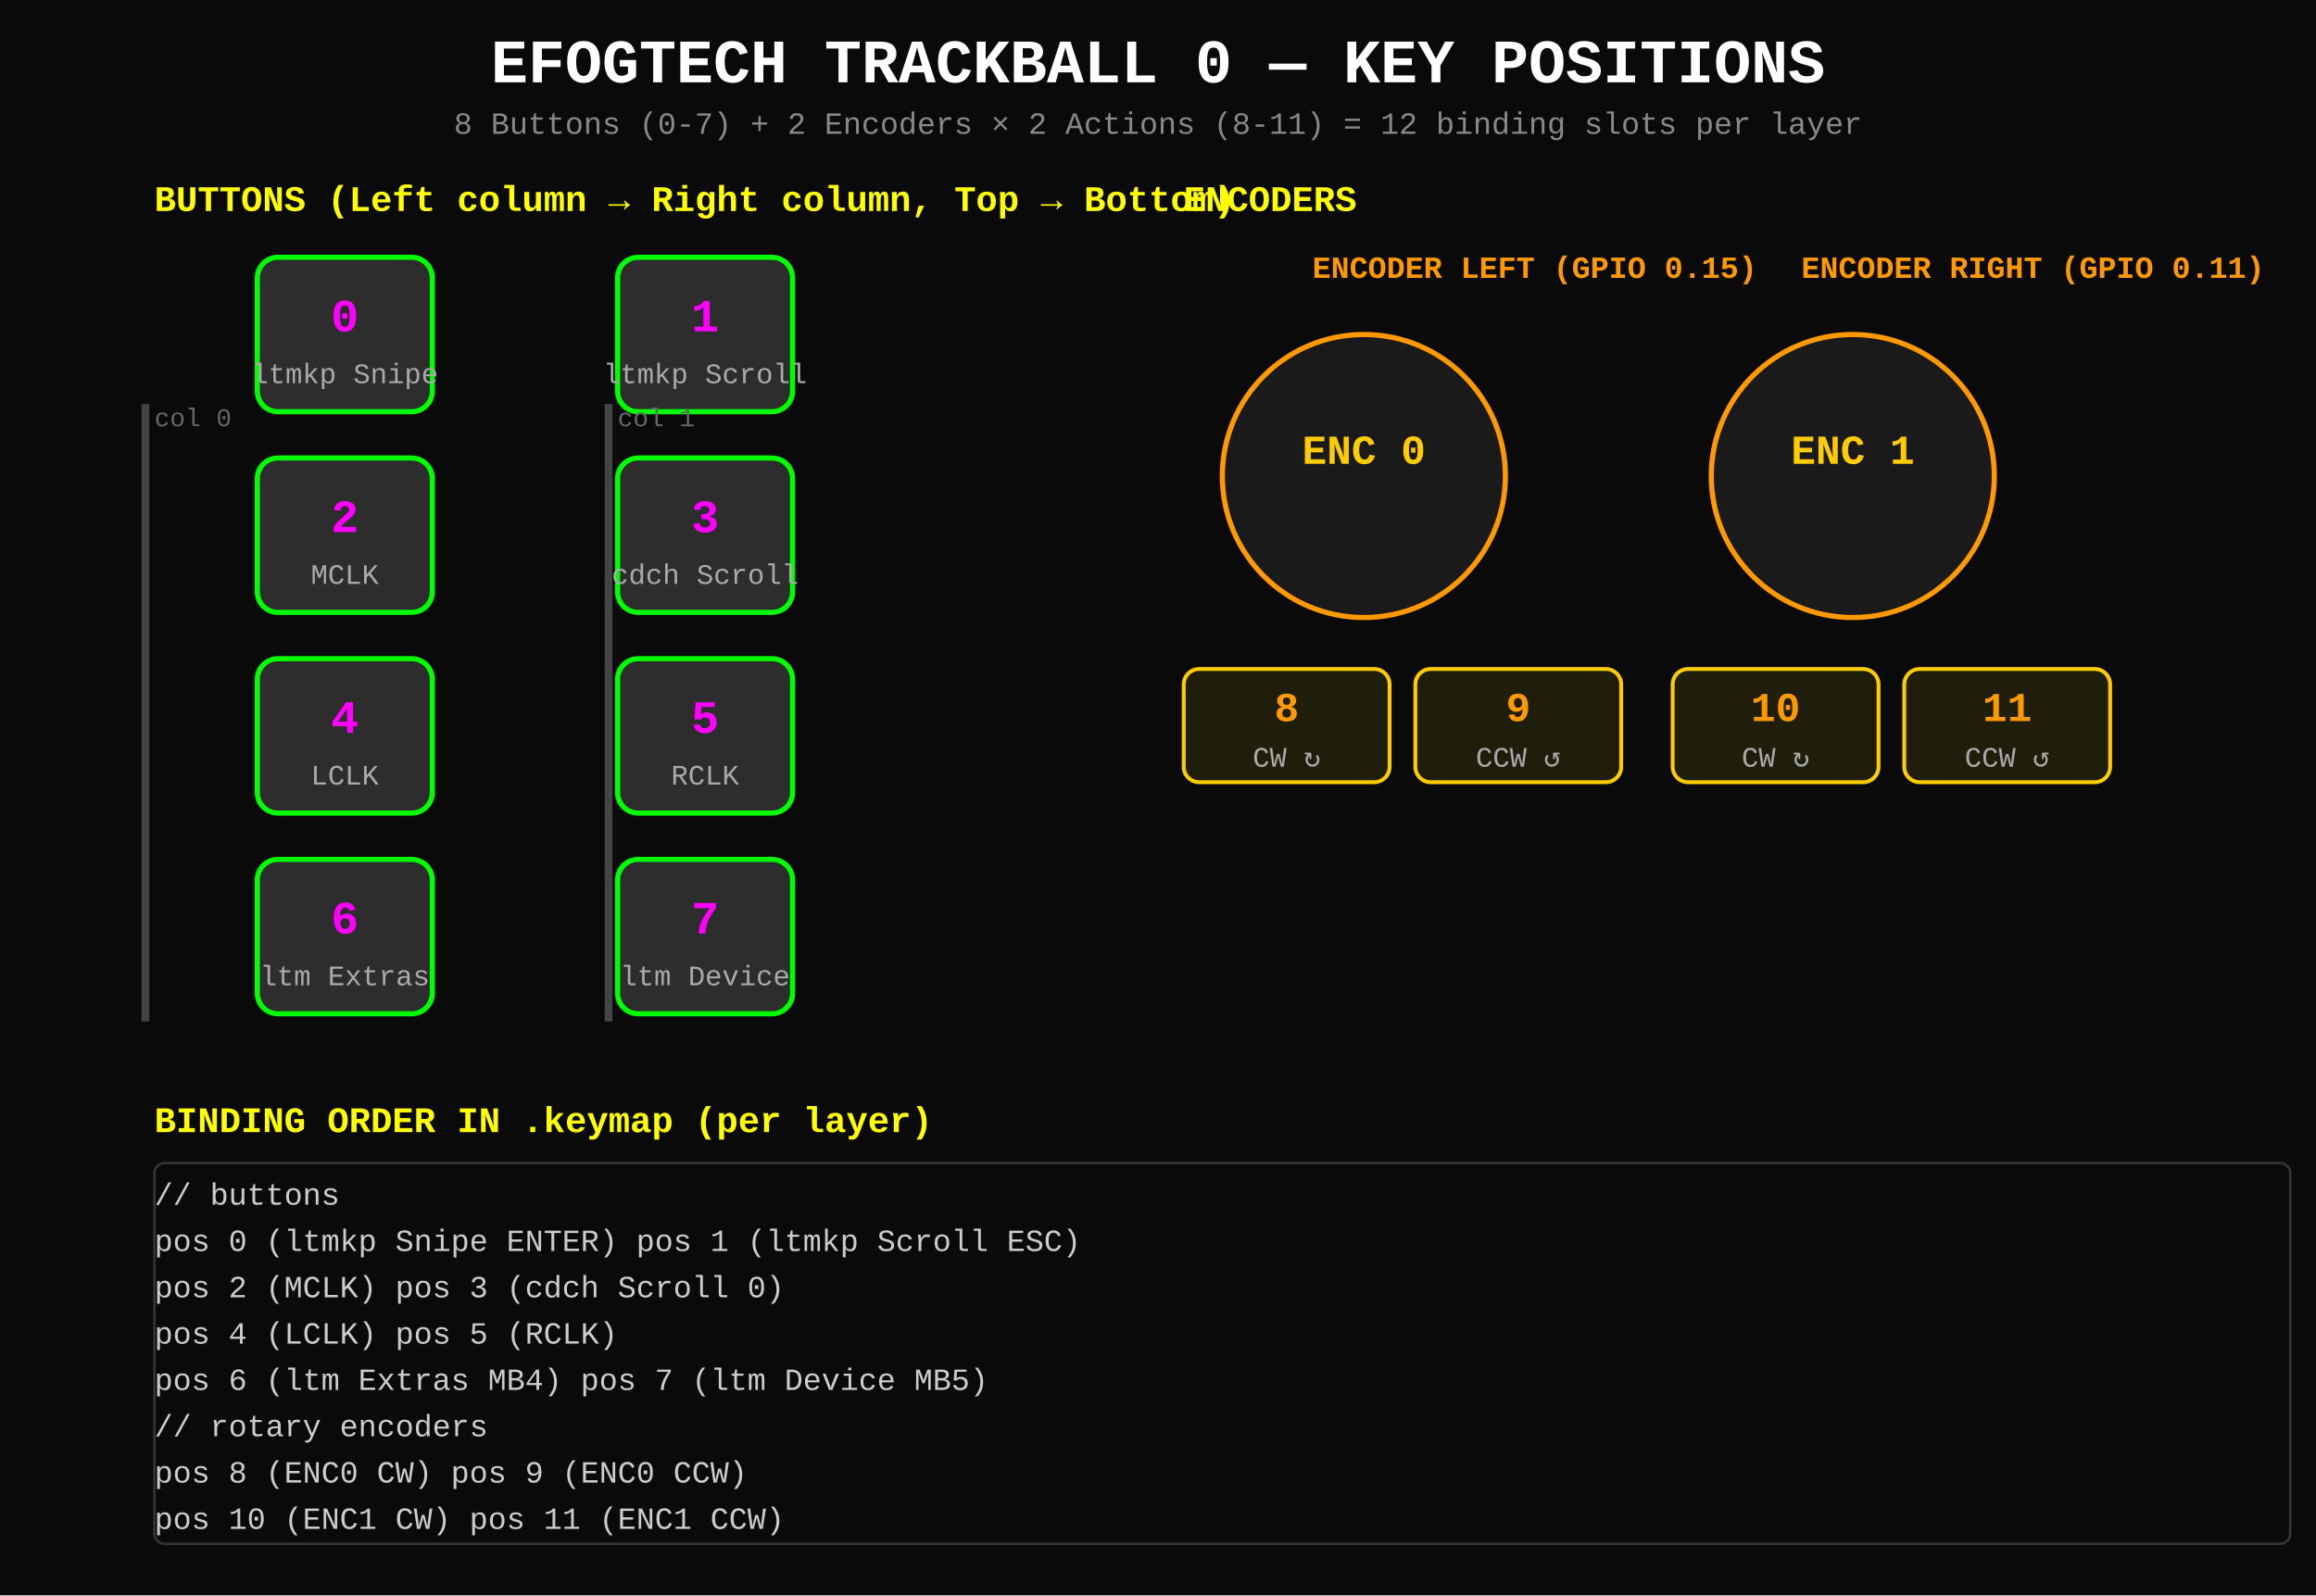
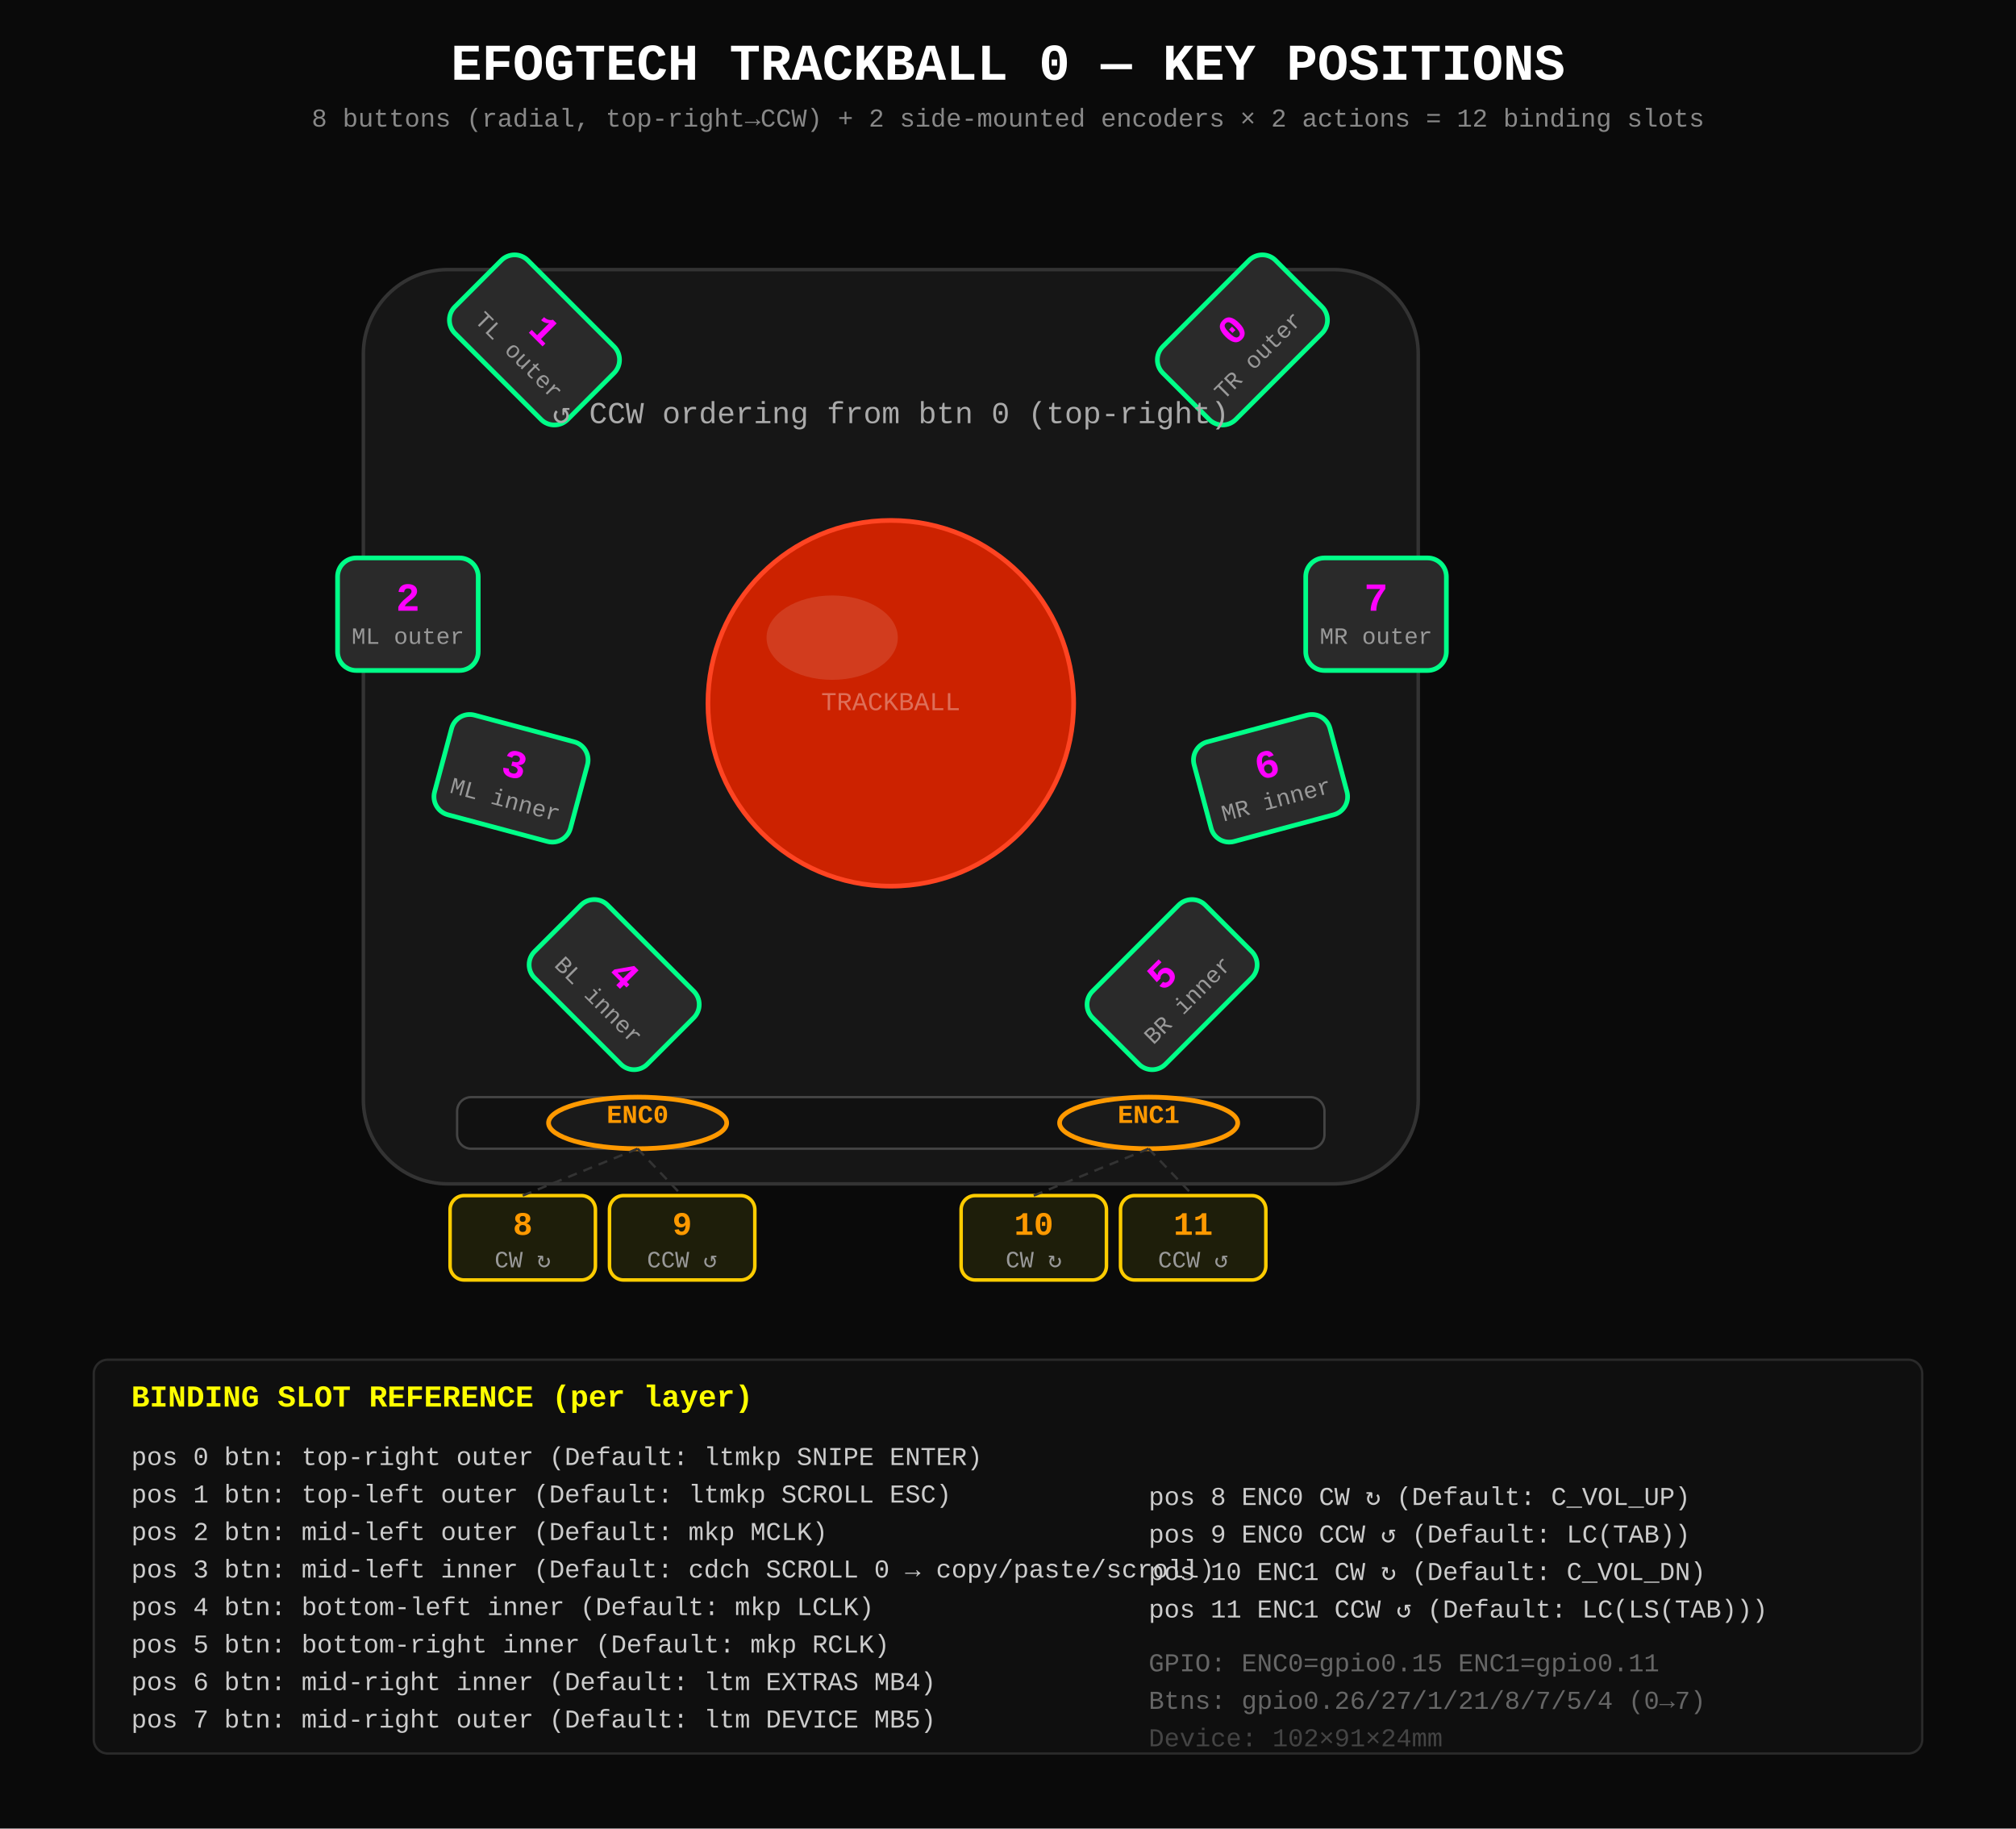
- <svg xmlns="http://www.w3.org/2000/svg" width="900" height="620">
+ <svg xmlns="http://www.w3.org/2000/svg" width="860" height="780">
  <defs>
    <style>
-       .bg { fill: #0a0a0a; }
-       .btn { fill: #2d2d2d; stroke: #00ff00; stroke-width: 2; }
-       .enc-wheel { fill: #1a1a1a; stroke: #ff9900; stroke-width: 2; }
-       .enc-action { fill: #1e1e0a; stroke: #ffcc00; stroke-width: 1.5; }
-       .num-btn { fill: #ff00ff; font-family: 'Courier New', monospace; font-size: 18px; font-weight: bold; text-anchor: middle; dominant-baseline: central; }
-       .num-enc { fill: #ff9900; font-family: 'Courier New', monospace; font-size: 16px; font-weight: bold; text-anchor: middle; dominant-baseline: central; }
-       .label { fill: #aaaaaa; font-family: 'Courier New', monospace; font-size: 11px; text-anchor: middle; dominant-baseline: central; }
-       .title { fill: #ffffff; font-family: 'Courier New', monospace; font-size: 24px; font-weight: bold; text-anchor: middle; }
-       .subtitle { fill: #888888; font-family: 'Courier New', monospace; font-size: 12px; text-anchor: middle; }
-       .section { fill: #ffff00; font-family: 'Courier New', monospace; font-size: 14px; font-weight: bold; }
-       .legend-text { fill: #cccccc; font-family: 'Courier New', monospace; font-size: 12px; dominant-baseline: central; }
-       .arrow { fill: #ffcc00; font-family: 'Courier New', monospace; font-size: 20px; text-anchor: middle; dominant-baseline: central; }
+       .bg        { fill: #0a0a0a; }
+       .chassis   { fill: #161616; stroke: #333; stroke-width: 1.5; }
+       .btn       { fill: #2a2a2a; stroke: #00ff88; stroke-width: 2; }
+       .enc-body  { fill: #1a1a1a; stroke: #ff9900; stroke-width: 2; }
+       .enc-slot  { fill: #1e1e0a; stroke: #ffcc00; stroke-width: 1.5; }
+       .trackball { fill: #cc2200; stroke: #ff4422; stroke-width: 2; }
+       .tb-shine  { fill: rgba(255,255,255,0.12); }
+       .num-btn   { fill: #ff00ff; font-family: 'Courier New', monospace; font-size: 17px; font-weight: bold; text-anchor: middle; dominant-baseline: central; }
+       .num-enc   { fill: #ff9900; font-family: 'Courier New', monospace; font-size: 14px; font-weight: bold; text-anchor: middle; dominant-baseline: central; }
+       .label     { fill: #999; font-family: 'Courier New', monospace; font-size: 10px; text-anchor: middle; dominant-baseline: central; }
+       .label-sm  { fill: #777; font-family: 'Courier New', monospace; font-size: 9px; text-anchor: middle; dominant-baseline: central; }
+       .title     { fill: #fff; font-family: 'Courier New', monospace; font-size: 22px; font-weight: bold; text-anchor: middle; }
+       .subtitle  { fill: #888; font-family: 'Courier New', monospace; font-size: 11px; text-anchor: middle; }
+       .section   { fill: #ffff00; font-family: 'Courier New', monospace; font-size: 13px; font-weight: bold; }
+       .legend    { fill: #ccc; font-family: 'Courier New', monospace; font-size: 11px; dominant-baseline: central; }
+       .enc-label { fill: #ff9900; font-family: 'Courier New', monospace; font-size: 11px; text-anchor: middle; font-weight: bold; }
+       .arrow-ccw { fill: #aaa; font-family: 'Courier New', monospace; font-size: 13px; text-anchor: middle; dominant-baseline: central; }
+       .dim-line  { stroke: #333; stroke-width: 1; stroke-dasharray: 4 3; }
    </style>
  </defs>
-   <rect width="900" height="620" class="bg" />
-   <text x="450" y="32" class="title">EFOGTECH TRACKBALL 0 — KEY POSITIONS</text>
-   <text x="450" y="52" class="subtitle">8 Buttons (0-7) + 2 Encoders × 2 Actions (8-11) = 12 binding slots per layer</text>
-   <text x="60" y="82" class="section">BUTTONS (Left column → Right column, Top → Bottom)</text>
-   <rect x="100" y="100" width="68" height="60" class="btn" rx="8" />
-   <text x="134" y="124" class="num-btn">0</text>
-   <text x="134" y="146" class="label">ltmkp Snipe</text>
-   <rect x="240" y="100" width="68" height="60" class="btn" rx="8" />
-   <text x="274" y="124" class="num-btn">1</text>
-   <text x="274" y="146" class="label">ltmkp Scroll</text>
-   <rect x="100" y="178" width="68" height="60" class="btn" rx="8" />
-   <text x="134" y="202" class="num-btn">2</text>
-   <text x="134" y="224" class="label">MCLK</text>
-   <rect x="240" y="178" width="68" height="60" class="btn" rx="8" />
-   <text x="274" y="202" class="num-btn">3</text>
-   <text x="274" y="224" class="label">cdch Scroll</text>
-   <rect x="100" y="256" width="68" height="60" class="btn" rx="8" />
-   <text x="134" y="280" class="num-btn">4</text>
-   <text x="134" y="302" class="label">LCLK</text>
-   <rect x="240" y="256" width="68" height="60" class="btn" rx="8" />
-   <text x="274" y="280" class="num-btn">5</text>
-   <text x="274" y="302" class="label">RCLK</text>
-   <rect x="100" y="334" width="68" height="60" class="btn" rx="8" />
-   <text x="134" y="358" class="num-btn">6</text>
-   <text x="134" y="380" class="label">ltm Extras</text>
-   <rect x="240" y="334" width="68" height="60" class="btn" rx="8" />
-   <text x="274" y="358" class="num-btn">7</text>
-   <text x="274" y="380" class="label">ltm Device</text>
-   <text x="460" y="82" class="section">ENCODERS</text>
-   <text x="510" y="108" class="section" style="font-size:12px; fill:#ff9900;">ENCODER LEFT (GPIO 0.15)</text>
-   <circle cx="530" cy="185" r="55" class="enc-wheel" />
-   <text x="530" y="176" class="num-enc" style="fill:#ffcc00;">ENC 0</text>
-   <rect x="460" y="260" width="80" height="44" class="enc-action" rx="6" />
-   <text x="500" y="276" class="num-enc">8</text>
-   <text x="500" y="294" class="label">CW ↻</text>
-   <rect x="550" y="260" width="80" height="44" class="enc-action" rx="6" />
-   <text x="590" y="276" class="num-enc">9</text>
-   <text x="590" y="294" class="label">CCW ↺</text>
-   <text x="700" y="108" class="section" style="font-size:12px; fill:#ff9900;">ENCODER RIGHT (GPIO 0.11)</text>
-   <circle cx="720" cy="185" r="55" class="enc-wheel" />
-   <text x="720" y="176" class="num-enc" style="fill:#ffcc00;">ENC 1</text>
-   <rect x="650" y="260" width="80" height="44" class="enc-action" rx="6" />
-   <text x="690" y="276" class="num-enc">10</text>
-   <text x="690" y="294" class="label">CW ↻</text>
-   <rect x="740" y="260" width="80" height="44" class="enc-action" rx="6" />
-   <text x="780" y="276" class="num-enc">11</text>
-   <text x="780" y="294" class="label">CCW ↺</text>
-   <text x="60" y="440" class="section">BINDING ORDER IN .keymap (per layer)</text>
-   <text x="60" y="465" class="legend-text">// buttons</text>
-   <text x="60" y="483" class="legend-text">pos 0 (ltmkp Snipe ENTER)    pos 1 (ltmkp Scroll ESC)</text>
-   <text x="60" y="501" class="legend-text">pos 2 (MCLK)                 pos 3 (cdch Scroll 0)</text>
-   <text x="60" y="519" class="legend-text">pos 4 (LCLK)                 pos 5 (RCLK)</text>
-   <text x="60" y="537" class="legend-text">pos 6 (ltm Extras MB4)       pos 7 (ltm Device MB5)</text>
-   <text x="60" y="555" class="legend-text">// rotary encoders</text>
-   <text x="60" y="573" class="legend-text">pos 8 (ENC0 CW)              pos 9 (ENC0 CCW)</text>
-   <text x="60" y="591" class="legend-text">pos 10 (ENC1 CW)             pos 11 (ENC1 CCW)</text>
-   <rect x="60" y="452" width="830" height="148" fill="none" stroke="#333333" stroke-width="1" rx="4" />
-   <rect x="55" y="157" width="3" height="240" fill="#444444" />
-   <text x="60" y="163" class="legend-text" style="fill:#666666; font-size:10px;">col 0</text>
-   <rect x="235" y="157" width="3" height="240" fill="#444444" />
-   <text x="240" y="163" class="legend-text" style="fill:#666666; font-size:10px;">col 1</text>
+   <rect width="860" height="780" class="bg" />
+   <text x="430" y="34" class="title">EFOGTECH TRACKBALL 0 — KEY POSITIONS</text>
+   <text x="430" y="54" class="subtitle">8 buttons (radial, top-right→CCW) + 2 side-mounted encoders × 2 actions = 12 binding slots</text>
+   <rect x="155" y="115" width="450" height="390" rx="36" class="chassis" />
+   <rect x="195" y="468" width="370" height="22" rx="6" fill="#111" stroke="#444" stroke-width="1" />
+   <circle cx="380" cy="300" r="78" class="trackball" />
+   <ellipse cx="355" cy="272" rx="28" ry="18" class="tb-shine" />
+   <text x="380" y="300" font-family="'Courier New', monospace" font-size="11" fill="rgba(255,255,255,0.35)" text-anchor="middle" dominant-baseline="central">TRACKBALL</text>
+   <g transform="translate(530,145) rotate(-45)">
+     <rect x="-34" y="-22" width="68" height="44" rx="8" class="btn" />
+     <text x="0" y="-5" class="num-btn">0</text>
+     <text x="0" y="10" class="label">TR outer</text>
+   </g>
+   <g transform="translate(228,145) rotate(45)">
+     <rect x="-34" y="-22" width="68" height="44" rx="8" class="btn" />
+     <text x="0" y="-5" class="num-btn">1</text>
+     <text x="0" y="10" class="label">TL outer</text>
+   </g>
+   <g transform="translate(174,262) rotate(0)">
+     <rect x="-30" y="-24" width="60" height="48" rx="8" class="btn" />
+     <text x="0" y="-6" class="num-btn">2</text>
+     <text x="0" y="10" class="label">ML outer</text>
+   </g>
+   <g transform="translate(218,332) rotate(15)">
+     <rect x="-30" y="-22" width="60" height="44" rx="8" class="btn" />
+     <text x="0" y="-5" class="num-btn">3</text>
+     <text x="0" y="10" class="label">ML inner</text>
+   </g>
+   <g transform="translate(262,420) rotate(45)">
+     <rect x="-34" y="-22" width="68" height="44" rx="8" class="btn" />
+     <text x="0" y="-5" class="num-btn">4</text>
+     <text x="0" y="10" class="label">BL inner</text>
+   </g>
+   <g transform="translate(500,420) rotate(-45)">
+     <rect x="-34" y="-22" width="68" height="44" rx="8" class="btn" />
+     <text x="0" y="-5" class="num-btn">5</text>
+     <text x="0" y="10" class="label">BR inner</text>
+   </g>
+   <g transform="translate(542,332) rotate(-15)">
+     <rect x="-30" y="-22" width="60" height="44" rx="8" class="btn" />
+     <text x="0" y="-5" class="num-btn">6</text>
+     <text x="0" y="10" class="label">MR inner</text>
+   </g>
+   <g transform="translate(587,262) rotate(0)">
+     <rect x="-30" y="-24" width="60" height="48" rx="8" class="btn" />
+     <text x="0" y="-6" class="num-btn">7</text>
+     <text x="0" y="10" class="label">MR outer</text>
+   </g>
+   <ellipse cx="272" cy="479" rx="38" ry="11" class="enc-body" />
+   <text x="272" y="479" class="enc-label">ENC0</text>
+   <ellipse cx="490" cy="479" rx="38" ry="11" class="enc-body" />
+   <text x="490" y="479" class="enc-label">ENC1</text>
+   <rect x="192" y="510" width="62" height="36" class="enc-slot" rx="6" />
+   <text x="223" y="523" class="num-enc">8</text>
+   <text x="223" y="537" class="label">CW ↻</text>
+   <rect x="260" y="510" width="62" height="36" class="enc-slot" rx="6" />
+   <text x="291" y="523" class="num-enc">9</text>
+   <text x="291" y="537" class="label">CCW ↺</text>
+   <rect x="410" y="510" width="62" height="36" class="enc-slot" rx="6" />
+   <text x="441" y="523" class="num-enc">10</text>
+   <text x="441" y="537" class="label">CW ↻</text>
+   <rect x="478" y="510" width="62" height="36" class="enc-slot" rx="6" />
+   <text x="509" y="523" class="num-enc">11</text>
+   <text x="509" y="537" class="label">CCW ↺</text>
+   <line x1="272" y1="490" x2="223" y2="510" class="dim-line" />
+   <line x1="272" y1="490" x2="291" y2="510" class="dim-line" />
+   <line x1="490" y1="490" x2="441" y2="510" class="dim-line" />
+   <line x1="490" y1="490" x2="509" y2="510" class="dim-line" />
+   <text x="380" y="176" class="arrow-ccw">↺ CCW ordering from btn 0 (top-right)</text>
+   <rect x="40" y="580" width="780" height="168" fill="#0f0f0f" stroke="#2a2a2a" stroke-width="1" rx="6" />
+   <text x="56" y="600" class="section">BINDING SLOT REFERENCE (per layer)</text>
+   <text x="56" y="622" class="legend">pos 0  btn: top-right outer    (Default: ltmkp SNIPE ENTER)</text>
+   <text x="56" y="638" class="legend">pos 1  btn: top-left outer     (Default: ltmkp SCROLL ESC)</text>
+   <text x="56" y="654" class="legend">pos 2  btn: mid-left outer     (Default: mkp MCLK)</text>
+   <text x="56" y="670" class="legend">pos 3  btn: mid-left inner     (Default: cdch SCROLL 0  → copy/paste/scroll)</text>
+   <text x="56" y="686" class="legend">pos 4  btn: bottom-left inner  (Default: mkp LCLK)</text>
+   <text x="56" y="702" class="legend">pos 5  btn: bottom-right inner (Default: mkp RCLK)</text>
+   <text x="56" y="718" class="legend">pos 6  btn: mid-right inner    (Default: ltm EXTRAS MB4)</text>
+   <text x="56" y="734" class="legend">pos 7  btn: mid-right outer    (Default: ltm DEVICE MB5)</text>
+   <text x="490" y="638" class="legend">pos 8   ENC0 CW  ↻  (Default: C_VOL_UP)</text>
+   <text x="490" y="654" class="legend">pos 9   ENC0 CCW ↺  (Default: LC(TAB))</text>
+   <text x="490" y="670" class="legend">pos 10  ENC1 CW  ↻  (Default: C_VOL_DN)</text>
+   <text x="490" y="686" class="legend">pos 11  ENC1 CCW ↺  (Default: LC(LS(TAB)))</text>
+   <text x="490" y="710" class="legend" style="fill:#666;">GPIO: ENC0=gpio0.15  ENC1=gpio0.11</text>
+   <text x="490" y="726" class="legend" style="fill:#666;">Btns: gpio0.26/27/1/21/8/7/5/4 (0→7)</text>
+   <text x="490" y="742" class="legend" style="fill:#444;">Device: 102×91×24mm</text>
</svg>
